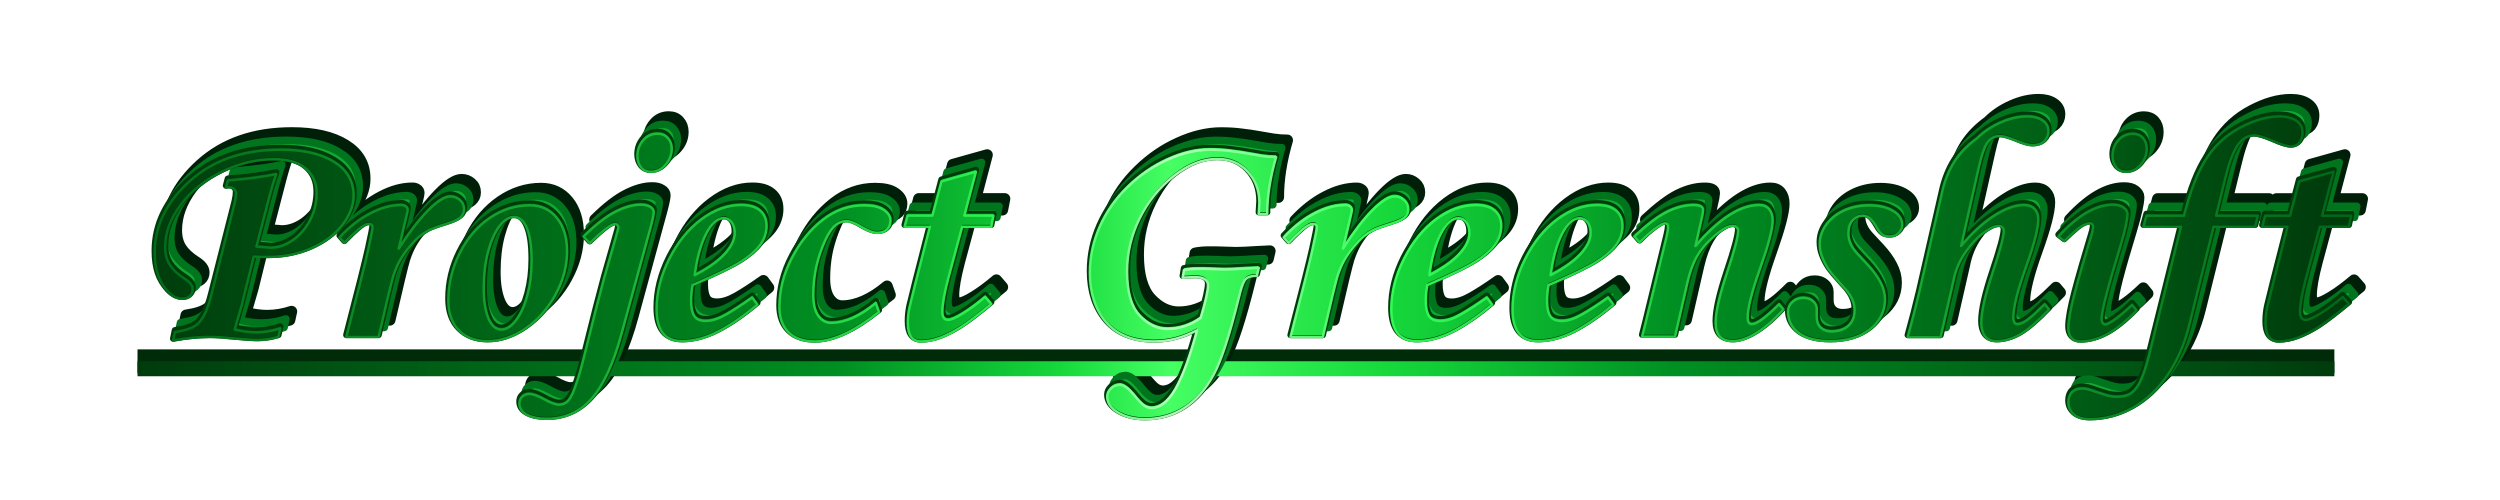
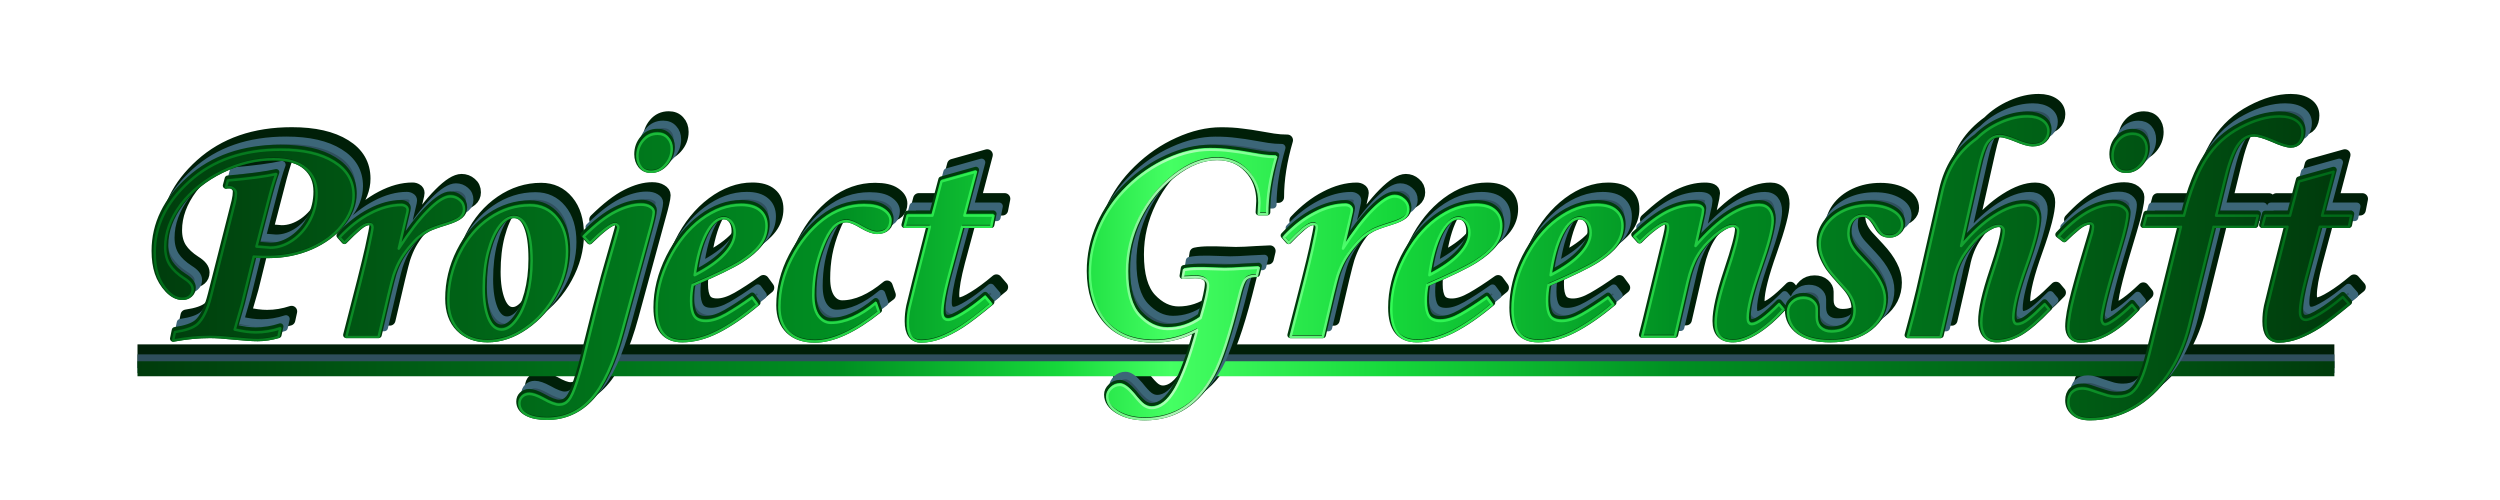
<svg xmlns="http://www.w3.org/2000/svg" xmlns:xlink="http://www.w3.org/1999/xlink" version="1.2" viewBox="0 0 4000 800" width="500" height="100">
  <defs>
    <linearGradient id="logo-gradient" gradientUnits="userSpaceOnUse" x1="220" y1="0" x2="3735" y2="0">
      <stop offset="0%" stop-color="#003b0c" />
      <stop offset="32%" stop-color="#008f22" />
      <stop offset="42%" stop-color="#16d83b" />
      <stop offset="47%" stop-color="#45ff63" />
      <stop offset="57%" stop-color="#16d83b" />
      <stop offset="70%" stop-color="#008f22" />
      <stop offset="100%" stop-color="#003b0c" />
    </linearGradient>
    <linearGradient id="highlight-gradient" gradientUnits="userSpaceOnUse" x1="220" y1="0" x2="3735" y2="0">
      <stop offset="0%" stop-color="#006b18" />
      <stop offset="42%" stop-color="#34ff58" />
      <stop offset="47%" stop-color="#b5ffbd" />
      <stop offset="57%" stop-color="#34ff58" />
      <stop offset="100%" stop-color="#006b18" />
    </linearGradient>
    <path id="logo-shape" d="m442 275.5q-6.5 18-13.5 46l-18.2 70q21.7 1.8 22.5 1.8 18.2 0 35.7-12 17.5-12.3 27.8-32.3 10.2-20 10.2-42.5 0-25-17-39.7-17-15-51.7-15-42 0-83 20-41 20-65.8 53-24.7 33-24.7 67.5 0 17 7.5 28.7 7.5 11.5 22.7 21.3 13.8 8.5 13.8 17.5 0 7-4.8 11.2-4.5 4-11.5 4-12.5 0-23.5-11.7-11-12-16-26.8-5-15-5-35.2 0-64 55.8-114.3 56-50.5 145.7-50.5 54.3 0 85.5 19.5 31.3 19.3 31.3 53.8 0 24.7-18.8 48-18.5 23-49.7 36.7-31.3 13.5-67.5 13.5-16.8 0-23.8-0.5l-19.2 77.8-11.3 39q19 4.5 33.8 4.5 19.7 0 39.2-6.5l-3 13.7q-17.2 5-33.2 5-12.5 0-38-2.5-24-2.5-38.3-2.5-27.7 0-59 5.8l2.8-13.5q25.7-3.8 35.7-12.3 13.8-12.2 22-45l38-149.5q2-8.7 2-15 0-4.2-3.2-7-3-3-7.5-3-3.8 0-5.3 0.5l3-11.2q52-4.5 77.5-10.3zm163.8 260.5h-51.8q28-107.5 35-139.2 7-32 7-35.8 0-5.7-5.7-5.7-6.5 0-16.5 8.5-10 8.5-22.8 21.7l-7.7-8.7q23.2-25 49-38.3 25.7-13.5 49.7-13.5 4 0 7 2 3.3 1.8 3.3 5.8 0 1.5-0.5 3.7-0.3 2.3-13.8 58.3 24.8-38.8 46.8-61 22.2-22.5 35.7-22.5 8.8 0 15.3 5.7 6.7 5.5 6.7 14.8 0 8-6.2 13.2-6.3 5.3-22.5 10.3-21.3 6.5-29.3 10.7-7.7 4.3-14.2 9.8-6.5 5.5-16 17-9.3 11.5-14.8 21.5-5.5 10-10 23.5-4.2 13.5-23.7 98.2zm242-210.5q26.5 0 43 20 16.5 19.8 16.5 53.8 0 35.2-18.5 69-18.3 33.5-48 54-29.5 20.5-60.5 20.5-28.8 0-46-17.3-17-17.2-17-47.7 0-39.5 18-75.3 18-36 48-56.5 30-20.5 64.5-20.5zm-25.5 18.5q-12 0-23.3 15-11.2 15-18.2 41.3-6.8 26-6.8 58.5 0 29.2 7.5 47.5 7.5 18 20.8 18 12 0 23.2-14.8 11.5-15 18.3-40.2 6.7-25.3 6.7-55 0-34.3-7.5-52.3-7.2-18-20.7-18zm121.2 42l-9.7-10.7q28.7-28.3 51-39.5 22.2-11.3 40.7-11.3 9.3 0 14.8 3.5 5.7 3.3 5.7 8.3 0 7.2-8.2 36l-43 157.5q-19.8 73.5-48.8 105.5-28.7 31.7-71 31.7-20 0-32-6.5-12-6.5-12-18 0-6.5 4.3-10.7 4.5-4.5 11.5-4.5 8.2 0 22 7.5 17 9.7 25.7 9.7 9.3 0 15.3-7.2 6-7.3 12.7-27.8 7-20.5 15.5-56 16.3-66.2 28.5-111.2l18-63q4.8-16.3 4.8-18.8 0-2-1.8-3.5-1.5-1.7-3-1.7-9.5 0-41 30.7zm108.5-175q10.5 0 16.5 6.8 6.3 6.7 6.3 17.2 0 14.3-10 25.5-10 11.3-23 11.3-10.5 0-16.3-7.3-5.7-7.2-5.7-17.7 0-14.5 9-25 9-10.8 23.2-10.8zm151.5 262l8.3 11.3q-34.3 28.7-63.8 43.7-29.2 14.8-56.5 14.8-41 0-41-50.8 0-40.2 20-80.2 20.3-40.3 51.3-63.5 31.2-23.3 64-23.3 20 0 30.2 8.8 10.5 8.7 10.5 24.5 0 16.7-10.5 30.7-10.5 13.8-31 26.8-20.5 13-76.7 37.2-2.5 11.5-2.5 25.8 0 15.7 5 23.7 5 8 18.5 8 14.2 0 32.2-10.2 18-10.3 42-27.3zm-92-35.7q32-16.5 48-34 16-17.5 16-33.8 0-10-4.7-16.7-4.8-6.8-12.8-6.8-15.2 0-28.2 25-12.8 25-18.3 66.3zm289.8 44.5l5 14.2q-59.3 47.3-102.5 47.3-26.8 0-41.8-14.3-15-14.5-15-40.5 0-40.5 19.8-78.5 19.7-38 49.5-61.2 30-23.3 66-23.3 21.2 0 31.7 7.3 10.8 7.2 10.8 17 0 8.7-5.5 14.2-5.5 5.5-16 5.5-8.8 0-23.5-8.5-16.5-10.2-25.3-10.2-12.2 0-21.2 9.7-8.8 9.8-16.8 30-8 20-11.7 39.5-3.5 19.3-3.5 39.5 0 21.3 8 32.8 8 11.2 20.2 11.2 33.8 0 71.8-31.7zm105-194.5l55.2-15.5-18.5 70.2h46.5l-3.5 17.8h-46.5l-22.5 83.5q-9.2 35-9.2 52.7 0 12.8 9.2 12.8 6.8 0 23-10 16.5-10 36.3-26.8l9.7 11.3q-30.7 25.5-48 36.7-17.2 11-33.5 17.3-16.2 6-30.5 6-21.5 0-21.5-29.3 0-12.5 2.5-24.5 2.5-12 32.8-129.7h-40.5l4.7-17.8h39.8zm521.2 52.3h-13.5l1-18q0-30.3-19-50.3-18.7-20-48.5-20-34.7 0-69.5 27.3-34.5 27-54.7 68-20 40.7-20 84.5 0 49 20 70.7 20.2 21.5 44.5 21.5 28.7 0 53.2-17.5 11.8-39.7 11.8-52.2 0-13.3-21-13.3l-19.5 1 2-12.2q9.2-2 22.5-2h10.2q28.8 1 32.3 1 11.5 0 33.7-1.5l21-1-3 12.7q-15.2 0-19.7 7.5-4.5 7.5-9 26.8-22.5 91.2-40.3 123.5-39 71.5-110.2 71.5-25 0-42.8-10.5-17.5-10.5-17.5-25.8 0-7 6-12.7 6-5.8 14.5-5.8 8.8 0 22 15.5 9.5 12 15.5 16.8 6.3 4.7 13 4.7 20.5 0 38-30.2 17.5-30.5 34.8-94.3-34 18-68 18-50.3 0-77-30.2-26.5-30.5-26.5-79.5 0-38 15.5-73.3 15.5-35.5 44.5-63.7 29-28.3 64-44 35.2-16 68-16 18.2 0 32.7 2 14.8 1.7 27.3 4 12.5 2 23.5 4 11.2 1.7 22.5 1.7-14.3 48.8-14.3 91.3zm89 196.5h-51.7q28-107.5 35-139.3 7-32 7-35.7 0-5.8-5.8-5.8-6.5 0-16.5 8.5-10 8.5-22.7 21.8l-7.8-8.8q23.3-25 49-38.2 25.8-13.5 49.8-13.5 4 0 7 2 3.2 1.7 3.2 5.7 0 1.5-0.5 3.8-0.2 2.2-13.7 58.2 24.7-38.7 46.7-61 22.3-22.5 35.8-22.5 8.7 0 15.2 5.8 6.8 5.5 6.8 14.7 0 8-6.3 13.3-6.2 5.2-22.5 10.2-21.2 6.5-29.2 10.8-7.8 4.2-14.3 9.7-6.5 5.5-16 17-9.2 11.5-14.7 21.5-5.5 10-10 23.5-4.3 13.5-23.8 98.3zm262.5-63l8.3 11.2q-34.3 28.8-63.8 43.8-29.2 14.7-56.5 14.7-41 0-41-50.7 0-40.3 20-80.3 20.3-40.2 51.3-63.5 31.2-23.2 64-23.2 20 0 30.2 8.7 10.5 8.8 10.5 24.5 0 16.8-10.5 30.8-10.5 13.7-31 26.7-20.5 13-76.7 37.3-2.5 11.5-2.5 25.7 0 15.8 5 23.8 5 8 18.5 8 14.2 0 32.2-10.3 18-10.2 42-27.2zm-92-35.8q32-16.5 48-34 16-17.5 16-33.7 0-10-4.7-16.8-4.8-6.7-12.8-6.7-15.2 0-28.2 25-12.8 25-18.3 66.2zm286 35.8l8.3 11.2q-34.3 28.8-63.8 43.8-29.2 14.7-56.5 14.7-41 0-41-50.7 0-40.3 20-80.3 20.3-40.2 51.3-63.5 31.2-23.2 64-23.2 20 0 30.2 8.7 10.5 8.8 10.5 24.5 0 16.8-10.5 30.8-10.5 13.7-31 26.7-20.5 13-76.7 37.3-2.5 11.5-2.5 25.7 0 15.8 5 23.8 5 8 18.5 8 14.2 0 32.2-10.3 18-10.2 42-27.2zm-92-35.8q32-16.5 48-34 16-17.5 16-33.7 0-10-4.7-16.8-4.8-6.7-12.8-6.7-15.2 0-28.2 25-12.8 25-18.3 66.2zm300-71.2q0-3.5-2.5-5.5-2.2-2.3-5.7-2.3-11 0-29.3 15.5-18 15.5-27.7 32.3-9.8 16.5-15.8 42.5l-20 87h-52.7l5.7-22.5 33.3-136.8q2.5-10 2.5-15.7 0-6.3-4.5-6.3-4.8 0-16.8 8.8-11.7 8.7-24.2 21.5l-8.3-9.3q30.8-28.7 52.5-39.5 21.8-10.7 42.3-10.7 15.2 0 15.2 7.7l-1 7.8-11.2 50q56.2-65.5 102-65.5 10.5 0 16 6.7 5.5 6.8 5.5 18 0 20-20 76.3-20 56.2-20 79.2 0 10.3 6.7 10.3 11.8 0 43.5-31.8l7 8.3q-21.2 23.5-42.7 37.2-21.5 13.5-38 13.5-27.8 0-27.8-29.2 0-26 18-79.8 18-53.5 18-67.7zm209.8-40.5q22.7 0 37.7 8.7 15 8.5 15 22.5 0 7.3-6 13-5.7 5.5-14 5.5-7.2 0-11.7-3-4.3-3.2-8.3-10.2-7-12.3-12-16-5-4-10.5-4-10.5 0-17 7.5-6.5 7.5-6.5 21 0 16.2 13.3 31.2l17.5 18.8q14 15 20.7 28.5 7 13.2 7 27 0 28.5-24.2 47.7-24 19-63.5 19-32 0-49.8-12.7-17.7-13-17.7-34.5 0-9.3 7-15.5 7-6.5 17.5-6.5 9.7 0 15.5 5.2 6 5.3 6 11.8v13.7q0 10.8 6.5 17 6.5 6 16.7 6 17.5 0 27.3-9 10-9 10-25.2 0-16.8-14.3-33.3-20.7-22.5-27.5-32.2-6.5-10-10.2-19.8-3.8-9.7-3.8-20.7 0-15.8 10-30 10.3-14.5 28.5-23 18.3-8.5 40.8-8.5zm230.5 180.2q0 3.5 1.5 6.8 1.5 3 4.7 3 8 0 18-8 10.3-8 26-23.8l7 8.3q-27.7 29-46.7 40-19 10.7-37 10.7-12.5 0-18.8-8-6-8-6-21.2 0-26.3 18-80 18-53.5 18-67 0-3.5-2.2-5.8-2-2.5-5.5-2.5-10 0-25 11.3-14.8 11-29 31.7-14.3 20.5-19.3 47.3l-20 87.5h-52.7q10-35.8 18.5-71.8l36.7-160.7q6.3-27.3 19.5-48 13.5-20.8 36-37 15.8-15.8 37.8-25.5 22-9.8 43-9.8 15.2 0 24.5 6.5 9.2 6.5 9.2 17 0 9.5-6.7 16-6.8 6.5-18.8 6.5-9 0-26.5-7.5-17.7-7.2-25.7-7.2-12.8 0-20.3 11-7.2 10.7-14 41.7l-27.7 123.3q26.7-31.8 53-48.5 26.5-17 47.5-17 11.2 0 17 6.2 6 6.3 6 16.3 0 22-20 77.5-20 55.7-20 80.7zm190-21l7.2 8.8q-26.5 27.2-48 38.5-21.2 11.2-41.7 11.2-9.3 0-14.5-5.7-5-5.8-5-15.3 0-18 10-55.7 10-37.8 28-97 1.5-6 1.5-10.3 0-2-1.3-3.5-1.2-1.5-3.2-1.5-8.8 0-19.3 8.3-10.2 8.2-22.2 20l-9.3-7.3q46.5-50.7 87-50.7 11.5 0 17.5 4.7 6 4.8 6 9.8 0 14.2-12 54-29.5 96.2-29.5 114.7 0 2.8 1.5 5.5 1.5 2.8 4.3 2.8 4.5 0 16-8.3 11.5-8.2 27-23zm1-273.7q10.5 0 16.5 6.7 6 6.8 6 17.3 0 14-9.8 25.5-9.7 11.2-23 11.2-10.5 0-16.2-7.2-5.8-7.3-5.8-17.8 0-15.2 9.3-25.5 9.2-10.2 23-10.2zm17.2 148.7l4.8-17.7h60q15.2-59.8 36-91.5 20.7-32 54.2-49.5 33.5-17.8 62.8-17.8 16.7 0 26.7 6.8 10 6.7 10 18.7 0 9.8-5 16.3-5 6.2-13.7 6.2-9 0-29-9-20.3-8.7-29.5-8.7-16.5 0-27.5 17.2-11 17.3-20.5 58l-13 53.3h66.7l-4.2 17.7h-66.5l-39.5 159.3q-11.3 45-35 79-23.5 33.7-55.8 51.7-32.2 17.8-67.5 17.8-17.2 0-26-7.8-8.7-7.7-8.7-19.2 0-10.5 6-16.3 6-5.7 16-5.7 6.5 0 13 2.2 6.5 2 13.2 4.5 6.8 2.3 14.3 4.5 7.5 2 16 2 14.2 0 22.7-6.2 8.5-6.5 15-20.8 6.5-14.2 13.3-41l50.7-204zm249-72.5l55.3-15.5-18.5 70.3h46.5l-3.5 17.7h-46.5l-22.5 83.5q-9.3 35-9.3 52.8 0 12.7 9.3 12.7 6.7 0 23-10 16.5-10 36.2-26.7l9.8 11.2q-30.8 25.5-48 36.8-17.3 11-33.5 17.2-16.3 6-30.5 6-21.5 0-21.5-29.2 0-12.5 2.5-24.5 2.5-12 32.7-129.8h-40.5l4.8-17.7h39.7z" />
    <filter id="logo-shadow" x="-20%" y="-30%" width="150%" height="170%" filterUnits="objectBoundingBox">
      <feOffset in="SourceGraphic" dx="18" dy="24" result="offset" />
      <feGaussianBlur in="offset" stdDeviation="8" result="blur" />
      <feFlood flood-color="#000000" flood-opacity="0.9" result="shadow-color" />
      <feComposite in="shadow-color" in2="blur" operator="in" result="shadow" />
      <feMerge>
        <feMergeNode in="shadow" />
        <feMergeNode in="SourceGraphic" />
      </feMerge>
    </filter>
    <filter id="logo-glow" x="-20%" y="-30%" width="150%" height="170%">
      <feGaussianBlur in="SourceGraphic" stdDeviation="4" result="blur" />
      <feMerge>
        <feMergeNode in="blur" />
        <feMergeNode in="SourceGraphic" />
      </feMerge>
    </filter>
  </defs>
-   <path d="M 220 578 H 3735" fill="none" stroke="#002b08" stroke-width="38" stroke-linecap="butt" />
+   <path d="M 220 570 H 3735" fill="none" stroke="#001f08" stroke-width="38" stroke-linecap="butt" />
  <use href="#logo-shape" xlink:href="#logo-shape" transform="translate(18 -24)" fill="#001f08" stroke="#001f08" stroke-width="18" stroke-linejoin="round" />
+   <path d="M 220 582 H 3735" fill="none" stroke="#2F4F5D" stroke-width="30" stroke-linecap="butt" />
  <path d="M 220 590 H 3735" fill="none" stroke="url(#logo-gradient)" stroke-width="24" stroke-linecap="butt" />
-   <use href="#logo-shape" xlink:href="#logo-shape" transform="translate(9 -12)" fill="#12a832" stroke="#00751d" stroke-width="12" stroke-linejoin="round" />
+   <use href="#logo-shape" xlink:href="#logo-shape" transform="translate(9 -12)" fill="#2F4F5D" stroke="#3C6678" stroke-width="12" stroke-linejoin="round" />
  <use href="#logo-shape" xlink:href="#logo-shape" fill="url(#logo-gradient)" stroke="#003b0c" stroke-width="10" stroke-linejoin="round" paint-order="stroke fill" />
  <use href="#logo-shape" xlink:href="#logo-shape" transform="translate(0 3)" fill="none" stroke="url(#highlight-gradient)" stroke-width="4" stroke-linejoin="round" opacity="0.95" />
</svg>
